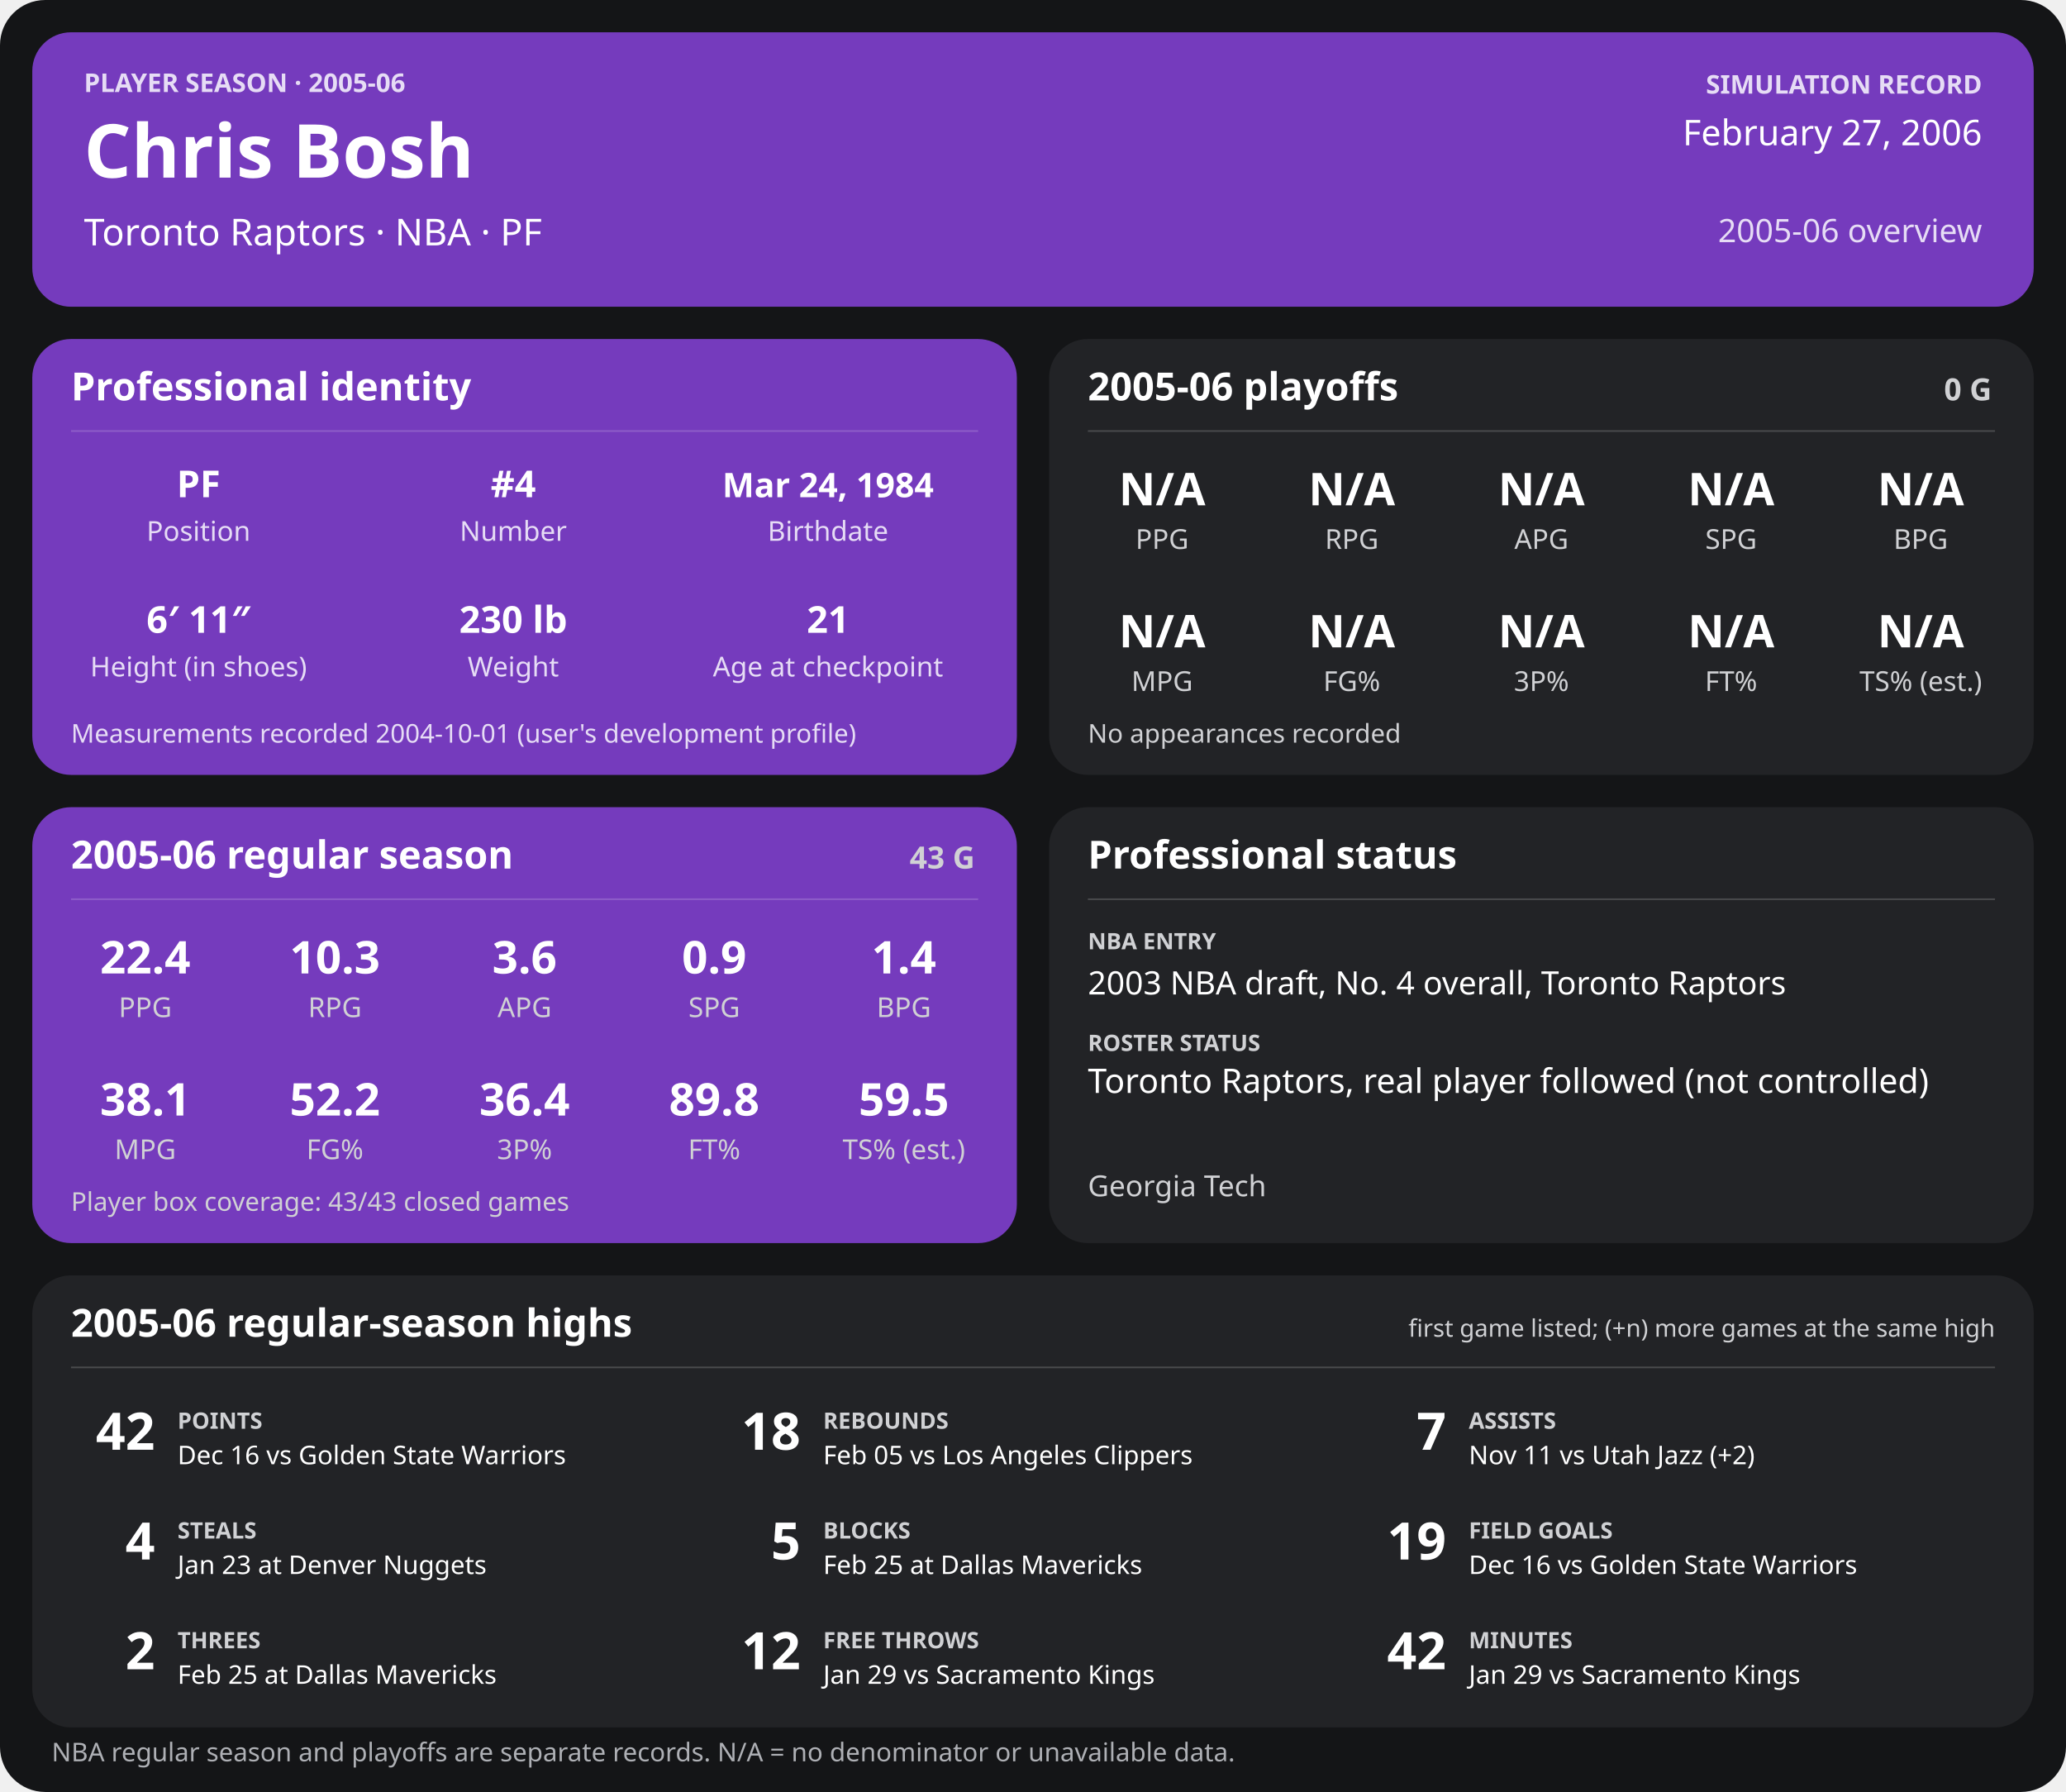
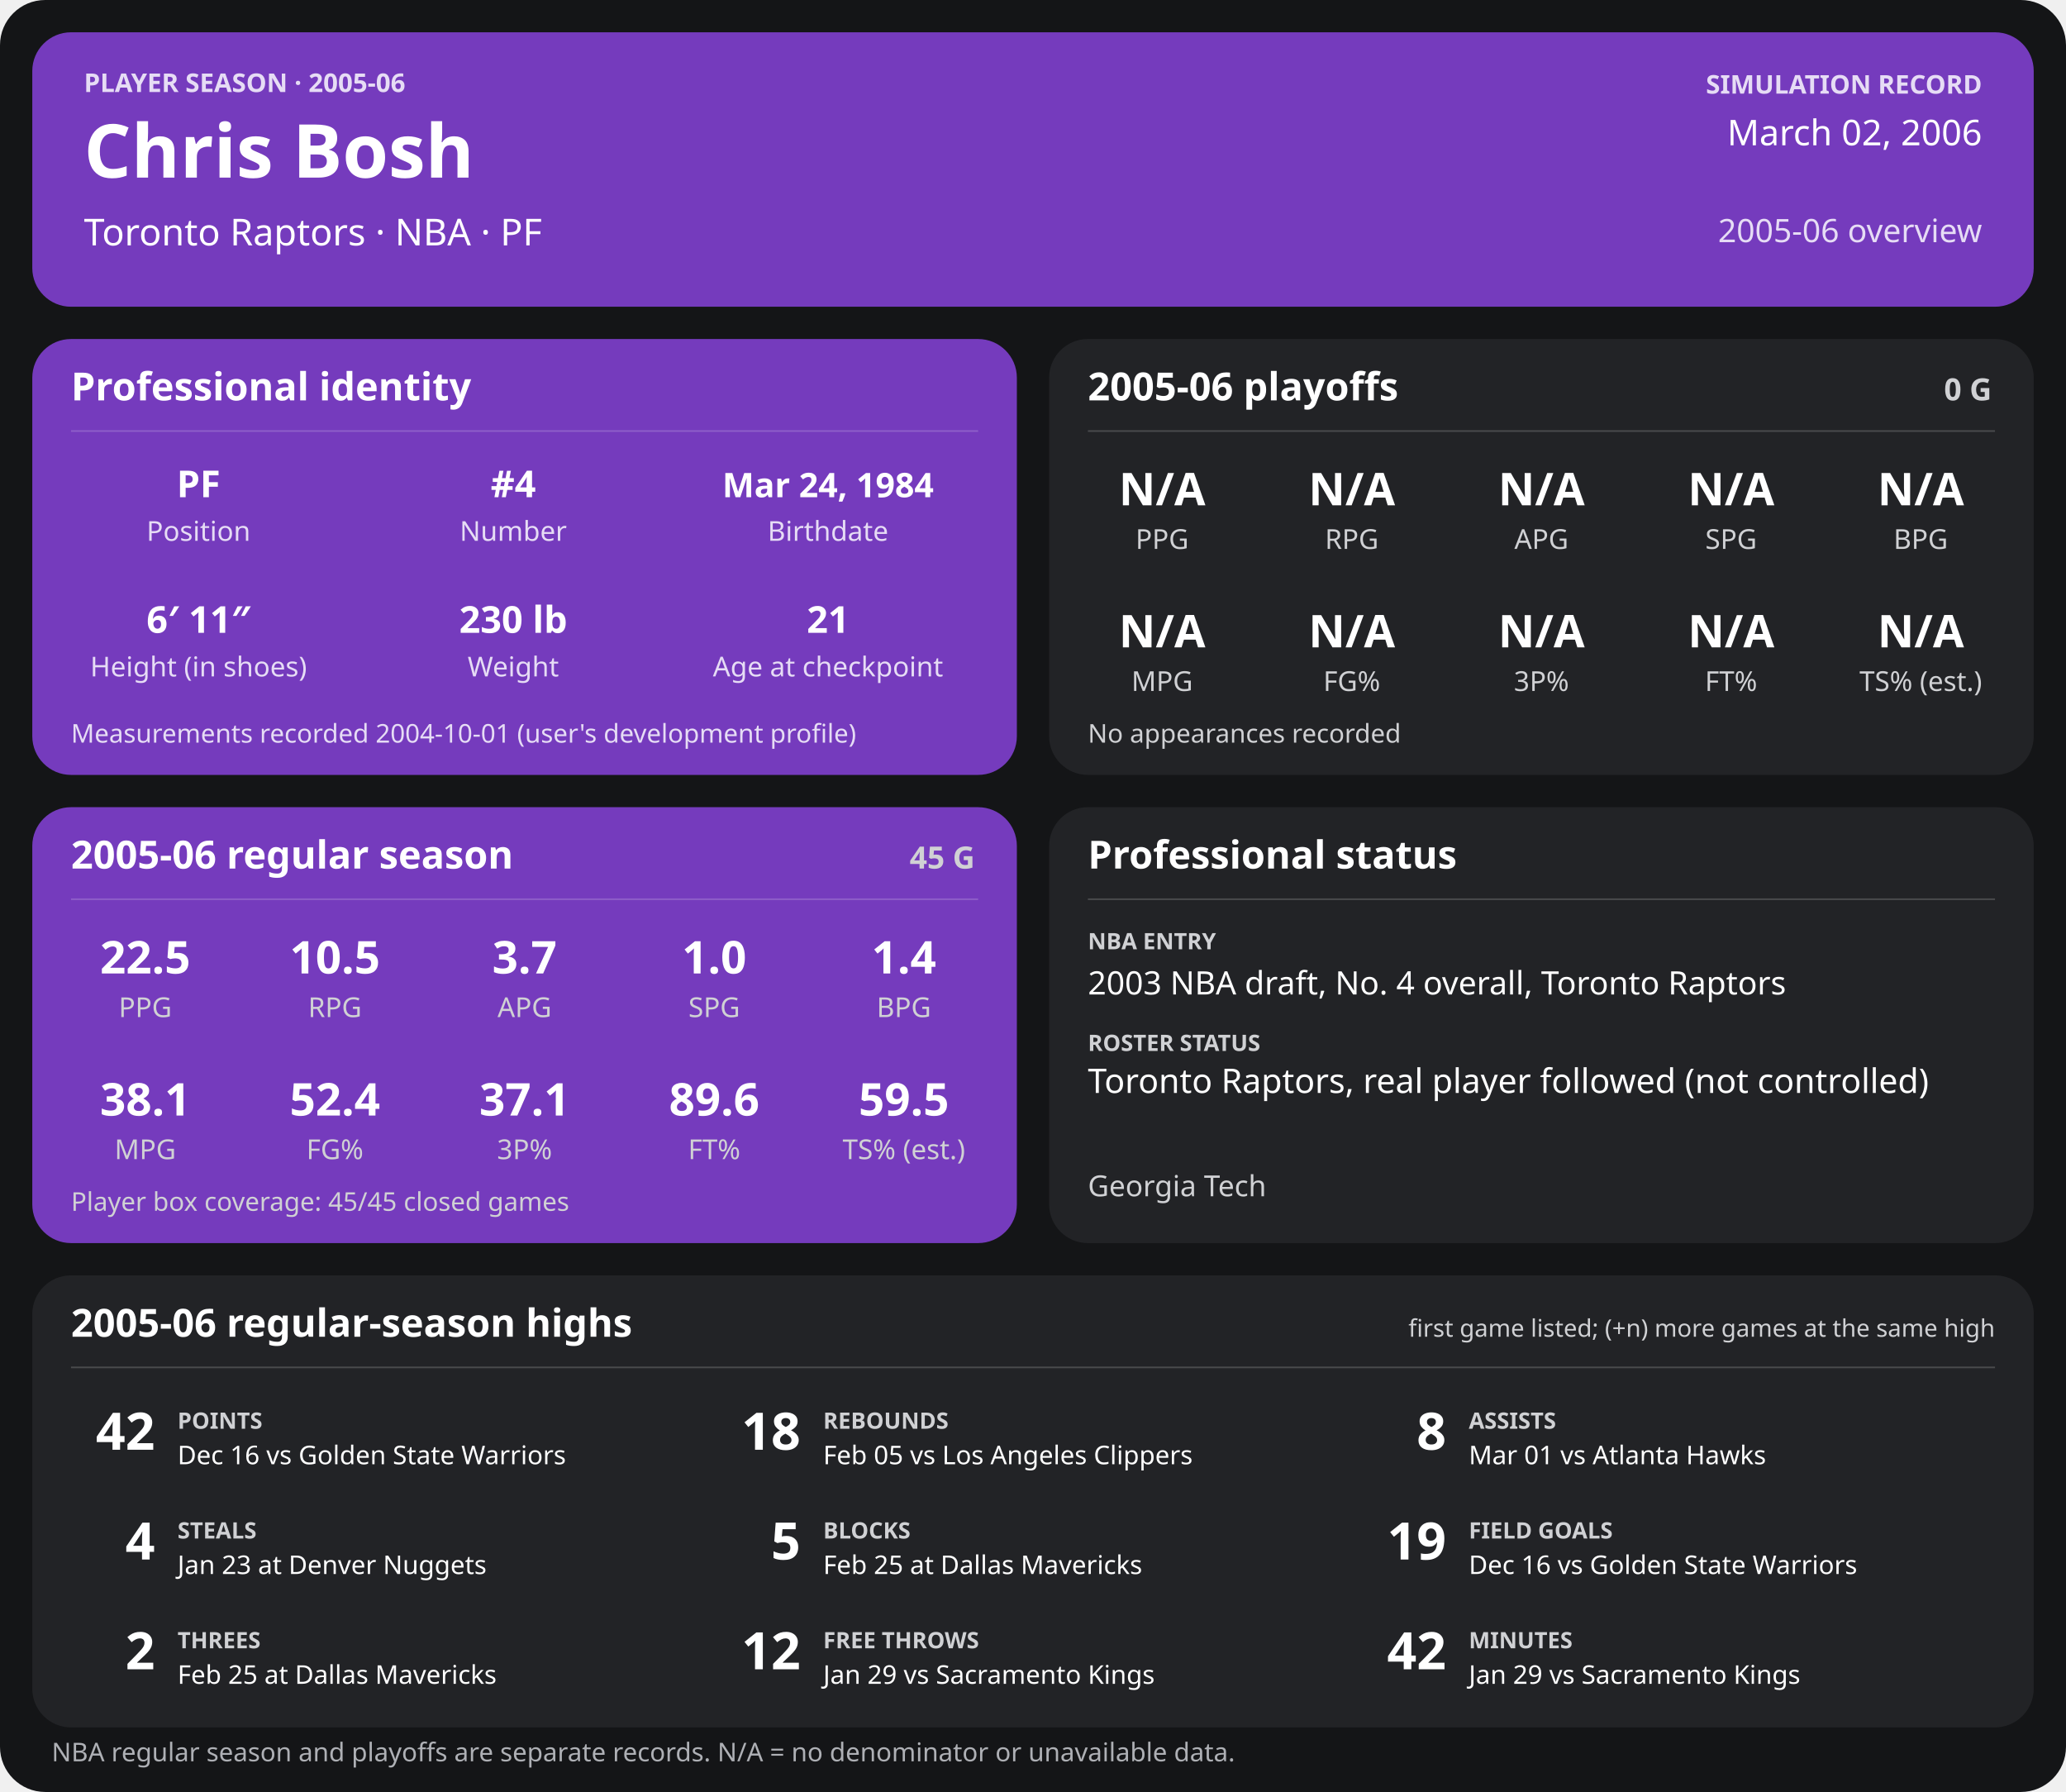
<svg xmlns="http://www.w3.org/2000/svg" width="1280" height="1110" viewBox="0 0 1280 1110" role="img" aria-labelledby="title desc">
  <rect width="1280" height="1110" rx="28" fill="#141517" />
  <g>
    <rect x="20" y="20" width="1240" height="170" rx="24" fill="#753bbd" />
    <text x="52" y="57" font-family="sans-serif" fill="#e6dcf5" font-size="16" font-weight="700" text-anchor="start">PLAYER SEASON · 2005-06</text>
    <text x="52" y="110" font-family="sans-serif" fill="#ffffff" font-size="46" font-weight="700" text-anchor="start">Chris Bosh</text>
    <text x="52" y="152" font-family="sans-serif" fill="#ffffff" font-size="23" font-weight="400" text-anchor="start">Toronto Raptors  ·  NBA  ·  PF</text>
    <text x="1228" y="58" font-family="sans-serif" fill="#e6dcf5" font-size="16" font-weight="700" text-anchor="end">SIMULATION RECORD</text>
-     <text x="1228" y="90" font-family="sans-serif" fill="#ffffff" font-size="22" font-weight="500" text-anchor="end">February 27, 2006</text>
+     <text x="1228" y="90" font-family="sans-serif" fill="#ffffff" font-size="22" font-weight="500" text-anchor="end">March 02, 2006</text>
    <text x="1228" y="150" font-family="sans-serif" fill="#e6dcf5" font-size="20" font-weight="500" text-anchor="end">2005-06 overview</text>
    <rect x="20" y="210" width="610" height="270" rx="24" fill="#753bbd" />
    <text x="44" y="248" font-family="sans-serif" fill="#ffffff" font-size="24" font-weight="700" text-anchor="start">Professional identity</text>
    <line x1="44" y1="267" x2="606" y2="267" stroke="#ffffff" stroke-opacity="0.18" />
    <text x="123" y="308" font-family="sans-serif" fill="#ffffff" font-size="23" font-weight="600" text-anchor="middle">PF</text>
    <text x="123" y="335" font-family="sans-serif" fill="#e6dcf5" font-size="17" font-weight="400" text-anchor="middle">Position</text>
    <text x="318" y="308" font-family="sans-serif" fill="#ffffff" font-size="23" font-weight="600" text-anchor="middle">#4</text>
    <text x="318" y="335" font-family="sans-serif" fill="#e6dcf5" font-size="17" font-weight="400" text-anchor="middle">Number</text>
    <text x="513" y="308" font-family="sans-serif" fill="#ffffff" font-size="21" font-weight="600" text-anchor="middle">Mar 24, 1984</text>
    <text x="513" y="335" font-family="sans-serif" fill="#e6dcf5" font-size="17" font-weight="400" text-anchor="middle">Birthdate</text>
    <text x="123" y="392" font-family="sans-serif" fill="#ffffff" font-size="23" font-weight="600" text-anchor="middle">6′ 11″</text>
    <text x="123" y="419" font-family="sans-serif" fill="#e6dcf5" font-size="17" font-weight="400" text-anchor="middle">Height (in shoes)</text>
    <text x="318" y="392" font-family="sans-serif" fill="#ffffff" font-size="23" font-weight="600" text-anchor="middle">230 lb</text>
    <text x="318" y="419" font-family="sans-serif" fill="#e6dcf5" font-size="17" font-weight="400" text-anchor="middle">Weight</text>
    <text x="513" y="392" font-family="sans-serif" fill="#ffffff" font-size="23" font-weight="600" text-anchor="middle">21</text>
    <text x="513" y="419" font-family="sans-serif" fill="#e6dcf5" font-size="17" font-weight="400" text-anchor="middle">Age at checkpoint</text>
    <text x="44" y="460" font-family="sans-serif" fill="#e6dcf5" font-size="16" font-weight="400" text-anchor="start">Measurements recorded 2004-10-01 (user's development profile)</text>
    <rect x="650" y="210" width="610" height="270" rx="24" fill="#222326" />
    <text x="674" y="248" font-family="sans-serif" fill="#ffffff" font-size="24" font-weight="700" text-anchor="start">2005-06 playoffs</text>
    <text x="1234" y="248" font-family="sans-serif" fill="#d0d1d4" font-size="19" font-weight="700" text-anchor="end">0 G</text>
    <line x1="674" y1="267" x2="1236" y2="267" stroke="#ffffff" stroke-opacity="0.18" />
    <text x="720.0" y="313" font-family="sans-serif" fill="#ffffff" font-size="28" font-weight="600" text-anchor="middle">N/A</text>
    <text x="720.0" y="340" font-family="sans-serif" fill="#d0d1d4" font-size="17" font-weight="400" text-anchor="middle">PPG</text>
    <text x="837.5" y="313" font-family="sans-serif" fill="#ffffff" font-size="28" font-weight="600" text-anchor="middle">N/A</text>
    <text x="837.5" y="340" font-family="sans-serif" fill="#d0d1d4" font-size="17" font-weight="400" text-anchor="middle">RPG</text>
    <text x="955.0" y="313" font-family="sans-serif" fill="#ffffff" font-size="28" font-weight="600" text-anchor="middle">N/A</text>
    <text x="955.0" y="340" font-family="sans-serif" fill="#d0d1d4" font-size="17" font-weight="400" text-anchor="middle">APG</text>
    <text x="1072.5" y="313" font-family="sans-serif" fill="#ffffff" font-size="28" font-weight="600" text-anchor="middle">N/A</text>
    <text x="1072.5" y="340" font-family="sans-serif" fill="#d0d1d4" font-size="17" font-weight="400" text-anchor="middle">SPG</text>
    <text x="1190.0" y="313" font-family="sans-serif" fill="#ffffff" font-size="28" font-weight="600" text-anchor="middle">N/A</text>
    <text x="1190.0" y="340" font-family="sans-serif" fill="#d0d1d4" font-size="17" font-weight="400" text-anchor="middle">BPG</text>
    <text x="720.0" y="401" font-family="sans-serif" fill="#ffffff" font-size="28" font-weight="600" text-anchor="middle">N/A</text>
    <text x="720.0" y="428" font-family="sans-serif" fill="#d0d1d4" font-size="17" font-weight="400" text-anchor="middle">MPG</text>
    <text x="837.5" y="401" font-family="sans-serif" fill="#ffffff" font-size="28" font-weight="600" text-anchor="middle">N/A</text>
    <text x="837.5" y="428" font-family="sans-serif" fill="#d0d1d4" font-size="17" font-weight="400" text-anchor="middle">FG%</text>
    <text x="955.0" y="401" font-family="sans-serif" fill="#ffffff" font-size="28" font-weight="600" text-anchor="middle">N/A</text>
    <text x="955.0" y="428" font-family="sans-serif" fill="#d0d1d4" font-size="17" font-weight="400" text-anchor="middle">3P%</text>
    <text x="1072.5" y="401" font-family="sans-serif" fill="#ffffff" font-size="28" font-weight="600" text-anchor="middle">N/A</text>
    <text x="1072.5" y="428" font-family="sans-serif" fill="#d0d1d4" font-size="17" font-weight="400" text-anchor="middle">FT%</text>
    <text x="1190.0" y="401" font-family="sans-serif" fill="#ffffff" font-size="28" font-weight="600" text-anchor="middle">N/A</text>
    <text x="1190.0" y="428" font-family="sans-serif" fill="#d0d1d4" font-size="17" font-weight="400" text-anchor="middle">TS% (est.)</text>
    <text x="674" y="460" font-family="sans-serif" fill="#d0d1d4" font-size="16" font-weight="400" text-anchor="start">No appearances recorded</text>
    <rect x="20" y="500" width="610" height="270" rx="24" fill="#753bbd" />
    <text x="44" y="538" font-family="sans-serif" fill="#ffffff" font-size="24" font-weight="700" text-anchor="start">2005-06 regular season</text>
-     <text x="604" y="538" font-family="sans-serif" fill="#d0d1d4" font-size="19" font-weight="700" text-anchor="end">43 G</text>
+     <text x="604" y="538" font-family="sans-serif" fill="#d0d1d4" font-size="19" font-weight="700" text-anchor="end">45 G</text>
    <line x1="44" y1="557" x2="606" y2="557" stroke="#ffffff" stroke-opacity="0.18" />
-     <text x="90.0" y="603" font-family="sans-serif" fill="#ffffff" font-size="28" font-weight="600" text-anchor="middle">22.4</text>
+     <text x="90.0" y="603" font-family="sans-serif" fill="#ffffff" font-size="28" font-weight="600" text-anchor="middle">22.5</text>
    <text x="90.0" y="630" font-family="sans-serif" fill="#d0d1d4" font-size="17" font-weight="400" text-anchor="middle">PPG</text>
-     <text x="207.5" y="603" font-family="sans-serif" fill="#ffffff" font-size="28" font-weight="600" text-anchor="middle">10.3</text>
+     <text x="207.5" y="603" font-family="sans-serif" fill="#ffffff" font-size="28" font-weight="600" text-anchor="middle">10.5</text>
    <text x="207.5" y="630" font-family="sans-serif" fill="#d0d1d4" font-size="17" font-weight="400" text-anchor="middle">RPG</text>
-     <text x="325.0" y="603" font-family="sans-serif" fill="#ffffff" font-size="28" font-weight="600" text-anchor="middle">3.6</text>
+     <text x="325.0" y="603" font-family="sans-serif" fill="#ffffff" font-size="28" font-weight="600" text-anchor="middle">3.7</text>
    <text x="325.0" y="630" font-family="sans-serif" fill="#d0d1d4" font-size="17" font-weight="400" text-anchor="middle">APG</text>
-     <text x="442.5" y="603" font-family="sans-serif" fill="#ffffff" font-size="28" font-weight="600" text-anchor="middle">0.9</text>
+     <text x="442.5" y="603" font-family="sans-serif" fill="#ffffff" font-size="28" font-weight="600" text-anchor="middle">1.0</text>
    <text x="442.5" y="630" font-family="sans-serif" fill="#d0d1d4" font-size="17" font-weight="400" text-anchor="middle">SPG</text>
    <text x="560.0" y="603" font-family="sans-serif" fill="#ffffff" font-size="28" font-weight="600" text-anchor="middle">1.4</text>
    <text x="560.0" y="630" font-family="sans-serif" fill="#d0d1d4" font-size="17" font-weight="400" text-anchor="middle">BPG</text>
    <text x="90.0" y="691" font-family="sans-serif" fill="#ffffff" font-size="28" font-weight="600" text-anchor="middle">38.1</text>
    <text x="90.0" y="718" font-family="sans-serif" fill="#d0d1d4" font-size="17" font-weight="400" text-anchor="middle">MPG</text>
-     <text x="207.5" y="691" font-family="sans-serif" fill="#ffffff" font-size="28" font-weight="600" text-anchor="middle">52.2</text>
+     <text x="207.5" y="691" font-family="sans-serif" fill="#ffffff" font-size="28" font-weight="600" text-anchor="middle">52.4</text>
    <text x="207.5" y="718" font-family="sans-serif" fill="#d0d1d4" font-size="17" font-weight="400" text-anchor="middle">FG%</text>
-     <text x="325.0" y="691" font-family="sans-serif" fill="#ffffff" font-size="28" font-weight="600" text-anchor="middle">36.4</text>
+     <text x="325.0" y="691" font-family="sans-serif" fill="#ffffff" font-size="28" font-weight="600" text-anchor="middle">37.1</text>
    <text x="325.0" y="718" font-family="sans-serif" fill="#d0d1d4" font-size="17" font-weight="400" text-anchor="middle">3P%</text>
-     <text x="442.5" y="691" font-family="sans-serif" fill="#ffffff" font-size="28" font-weight="600" text-anchor="middle">89.8</text>
+     <text x="442.5" y="691" font-family="sans-serif" fill="#ffffff" font-size="28" font-weight="600" text-anchor="middle">89.6</text>
    <text x="442.5" y="718" font-family="sans-serif" fill="#d0d1d4" font-size="17" font-weight="400" text-anchor="middle">FT%</text>
    <text x="560.0" y="691" font-family="sans-serif" fill="#ffffff" font-size="28" font-weight="600" text-anchor="middle">59.5</text>
    <text x="560.0" y="718" font-family="sans-serif" fill="#d0d1d4" font-size="17" font-weight="400" text-anchor="middle">TS% (est.)</text>
-     <text x="44" y="750" font-family="sans-serif" fill="#d0d1d4" font-size="16" font-weight="400" text-anchor="start">Player box coverage: 43/43 closed games</text>
+     <text x="44" y="750" font-family="sans-serif" fill="#d0d1d4" font-size="16" font-weight="400" text-anchor="start">Player box coverage: 45/45 closed games</text>
    <rect x="650" y="500" width="610" height="270" rx="24" fill="#222326" />
    <text x="674" y="538" font-family="sans-serif" fill="#ffffff" font-size="24" font-weight="700" text-anchor="start">Professional status</text>
    <line x1="674" y1="557" x2="1236" y2="557" stroke="#ffffff" stroke-opacity="0.18" />
    <text x="674" y="588" font-family="sans-serif" fill="#d0d1d4" font-size="14" font-weight="700" text-anchor="start">NBA ENTRY</text>
    <text x="674" y="616" font-family="sans-serif" fill="#ffffff" font-size="20" font-weight="500" text-anchor="start">2003 NBA draft, No. 4 overall, Toronto Raptors</text>
    <text x="674" y="651" font-family="sans-serif" fill="#d0d1d4" font-size="14" font-weight="700" text-anchor="start">ROSTER STATUS</text>
    <text x="674" y="677" font-family="sans-serif" fill="#ffffff" font-size="21" font-weight="500" text-anchor="start">Toronto Raptors, real player followed (not controlled)</text>
    <text x="674" y="741" font-family="sans-serif" fill="#d0d1d4" font-size="18" font-weight="400" text-anchor="start">Georgia Tech</text>
    <rect x="20" y="790" width="1240" height="280" rx="24" fill="#222326" />
    <text x="44" y="828" font-family="sans-serif" fill="#ffffff" font-size="24" font-weight="700" text-anchor="start">2005-06 regular-season highs</text>
    <text x="1236" y="828" font-family="sans-serif" fill="#d0d1d4" font-size="15" font-weight="400" text-anchor="end">first game listed; (+n) more games at the same high</text>
    <line x1="44" y1="847" x2="1236" y2="847" stroke="#ffffff" stroke-opacity="0.18" />
    <text x="96" y="898" font-family="sans-serif" fill="#ffffff" font-size="32" font-weight="700" text-anchor="end">42</text>
    <text x="110" y="885" font-family="sans-serif" fill="#d0d1d4" font-size="14" font-weight="700" text-anchor="start">POINTS</text>
    <text x="110" y="907" font-family="sans-serif" fill="#ffffff" font-size="16" font-weight="400" text-anchor="start">Dec 16 vs Golden State Warriors</text>
    <text x="496" y="898" font-family="sans-serif" fill="#ffffff" font-size="32" font-weight="700" text-anchor="end">18</text>
    <text x="510" y="885" font-family="sans-serif" fill="#d0d1d4" font-size="14" font-weight="700" text-anchor="start">REBOUNDS</text>
    <text x="510" y="907" font-family="sans-serif" fill="#ffffff" font-size="16" font-weight="400" text-anchor="start">Feb 05 vs Los Angeles Clippers</text>
-     <text x="896" y="898" font-family="sans-serif" fill="#ffffff" font-size="32" font-weight="700" text-anchor="end">7</text>
+     <text x="896" y="898" font-family="sans-serif" fill="#ffffff" font-size="32" font-weight="700" text-anchor="end">8</text>
    <text x="910" y="885" font-family="sans-serif" fill="#d0d1d4" font-size="14" font-weight="700" text-anchor="start">ASSISTS</text>
-     <text x="910" y="907" font-family="sans-serif" fill="#ffffff" font-size="16" font-weight="400" text-anchor="start">Nov 11 vs Utah Jazz (+2)</text>
+     <text x="910" y="907" font-family="sans-serif" fill="#ffffff" font-size="16" font-weight="400" text-anchor="start">Mar 01 vs Atlanta Hawks</text>
    <text x="96" y="966" font-family="sans-serif" fill="#ffffff" font-size="32" font-weight="700" text-anchor="end">4</text>
    <text x="110" y="953" font-family="sans-serif" fill="#d0d1d4" font-size="14" font-weight="700" text-anchor="start">STEALS</text>
    <text x="110" y="975" font-family="sans-serif" fill="#ffffff" font-size="16" font-weight="400" text-anchor="start">Jan 23 at Denver Nuggets</text>
    <text x="496" y="966" font-family="sans-serif" fill="#ffffff" font-size="32" font-weight="700" text-anchor="end">5</text>
    <text x="510" y="953" font-family="sans-serif" fill="#d0d1d4" font-size="14" font-weight="700" text-anchor="start">BLOCKS</text>
    <text x="510" y="975" font-family="sans-serif" fill="#ffffff" font-size="16" font-weight="400" text-anchor="start">Feb 25 at Dallas Mavericks</text>
    <text x="896" y="966" font-family="sans-serif" fill="#ffffff" font-size="32" font-weight="700" text-anchor="end">19</text>
    <text x="910" y="953" font-family="sans-serif" fill="#d0d1d4" font-size="14" font-weight="700" text-anchor="start">FIELD GOALS</text>
    <text x="910" y="975" font-family="sans-serif" fill="#ffffff" font-size="16" font-weight="400" text-anchor="start">Dec 16 vs Golden State Warriors</text>
    <text x="96" y="1034" font-family="sans-serif" fill="#ffffff" font-size="32" font-weight="700" text-anchor="end">2</text>
    <text x="110" y="1021" font-family="sans-serif" fill="#d0d1d4" font-size="14" font-weight="700" text-anchor="start">THREES</text>
    <text x="110" y="1043" font-family="sans-serif" fill="#ffffff" font-size="16" font-weight="400" text-anchor="start">Feb 25 at Dallas Mavericks</text>
    <text x="496" y="1034" font-family="sans-serif" fill="#ffffff" font-size="32" font-weight="700" text-anchor="end">12</text>
    <text x="510" y="1021" font-family="sans-serif" fill="#d0d1d4" font-size="14" font-weight="700" text-anchor="start">FREE THROWS</text>
    <text x="510" y="1043" font-family="sans-serif" fill="#ffffff" font-size="16" font-weight="400" text-anchor="start">Jan 29 vs Sacramento Kings</text>
    <text x="896" y="1034" font-family="sans-serif" fill="#ffffff" font-size="32" font-weight="700" text-anchor="end">42</text>
    <text x="910" y="1021" font-family="sans-serif" fill="#d0d1d4" font-size="14" font-weight="700" text-anchor="start">MINUTES</text>
    <text x="910" y="1043" font-family="sans-serif" fill="#ffffff" font-size="16" font-weight="400" text-anchor="start">Jan 29 vs Sacramento Kings</text>
    <text x="32" y="1091" font-family="sans-serif" fill="#aeb0b5" font-size="16" font-weight="400" text-anchor="start">NBA regular season and playoffs are separate records. N/A = no denominator or unavailable data.</text>
  </g>
</svg>
